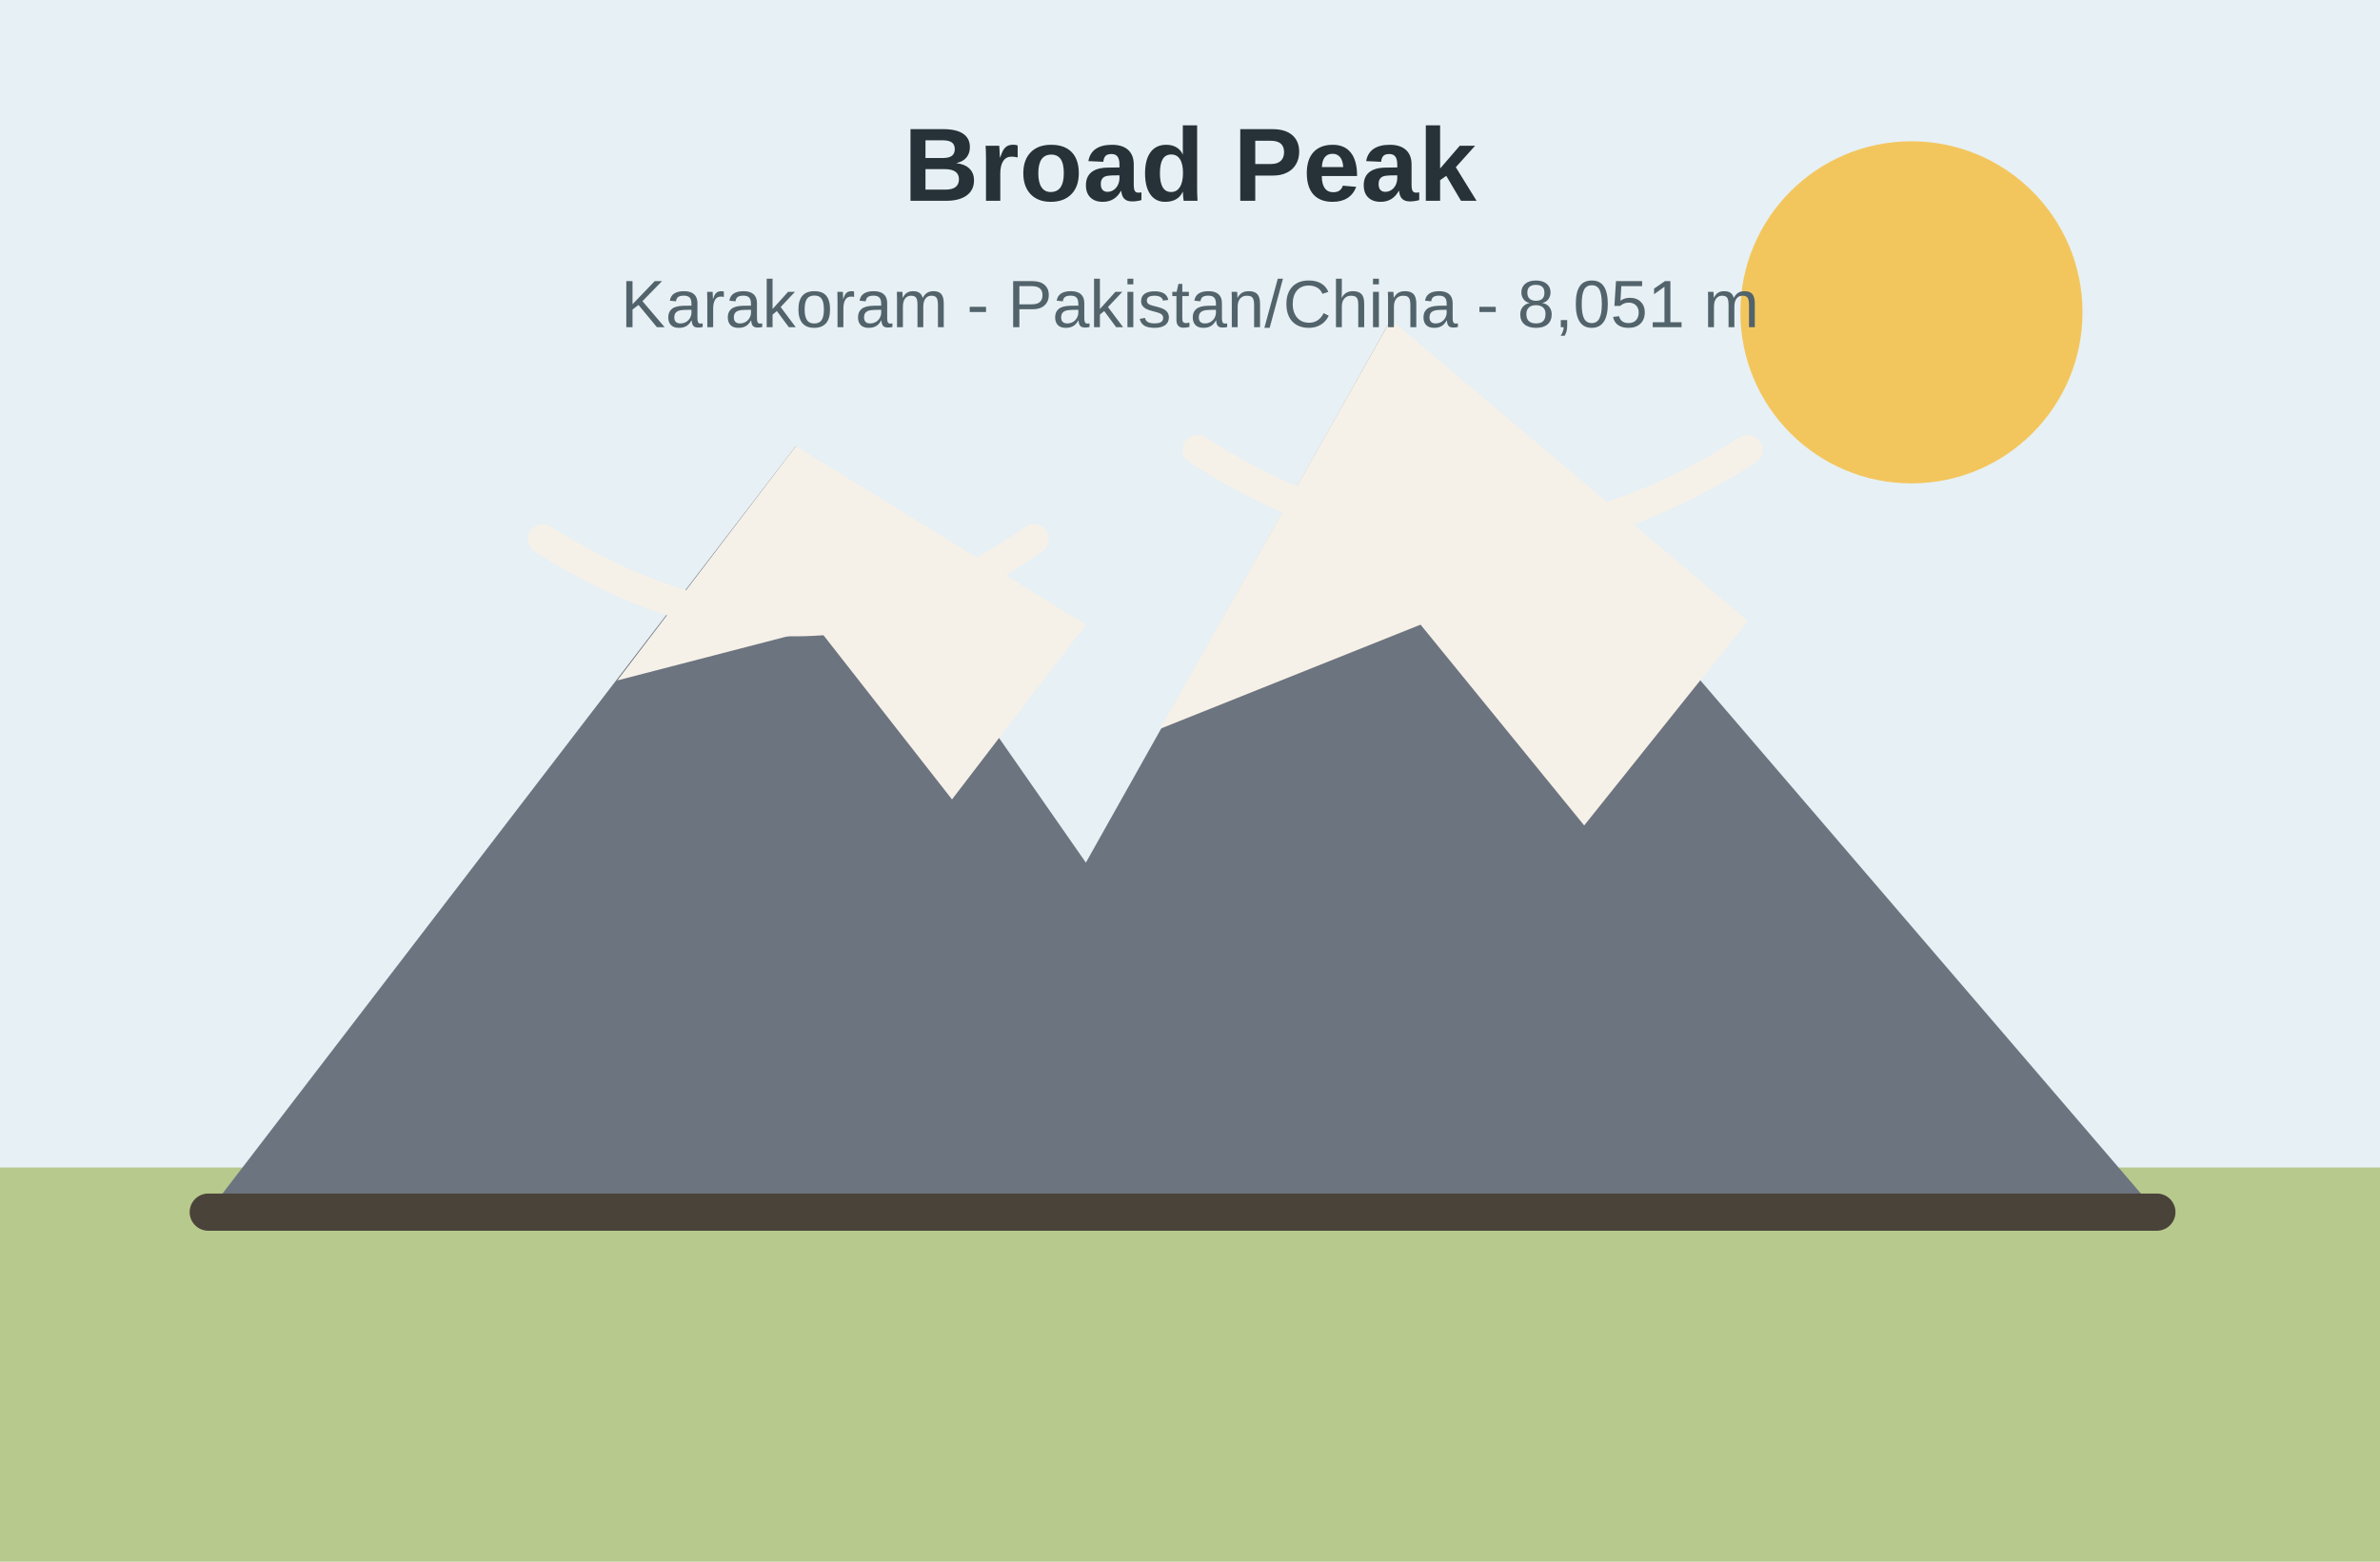
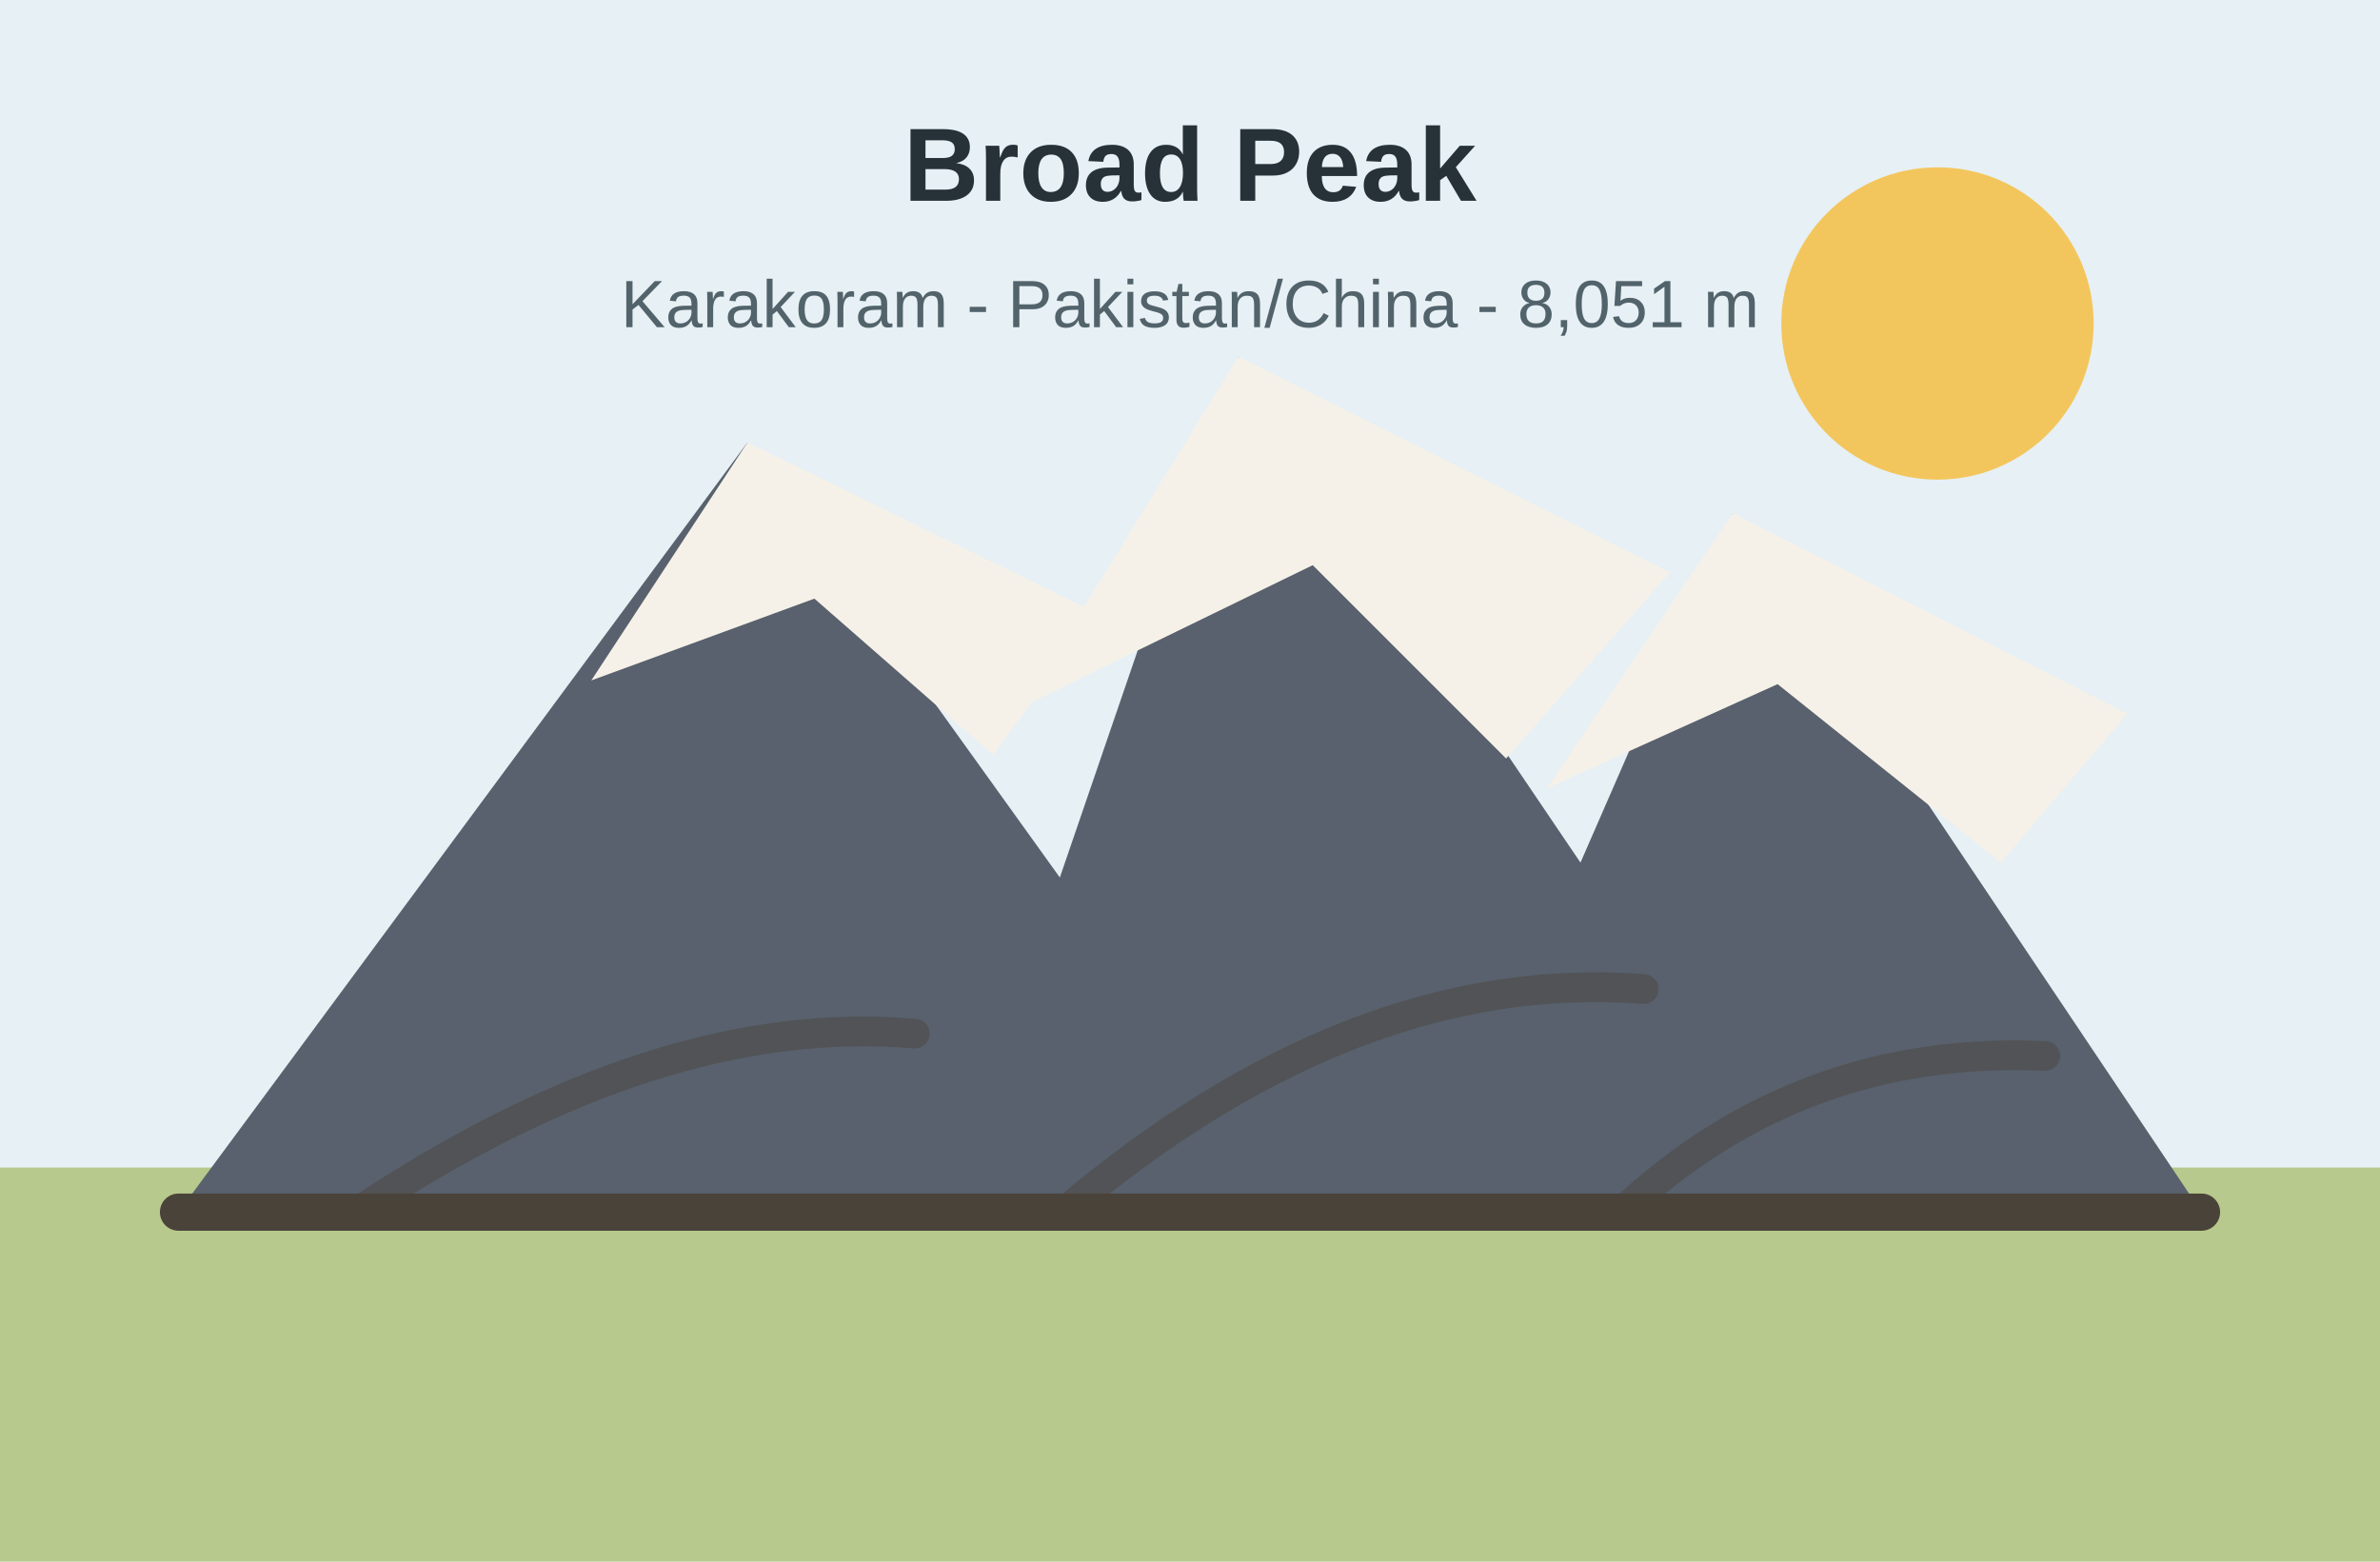
<svg xmlns="http://www.w3.org/2000/svg" viewBox="0 0 640 420" role="img" aria-label="Broad Peak">
  <rect width="640" height="420" fill="#e7f0f4" />
-   <circle cx="514" cy="84" r="46" fill="#f3c65d" />
+   <circle cx="521" cy="87" r="42" fill="#f3c65d" />
  <rect y="314" width="640" height="106" fill="#b7c98c" />
-   <path d="M56 326 214 120l78 112 82-146 206 240z" fill="#6c7480" />
-   <path d="M214 120 166 183l54-14 36 46 36-47zM374 86l-62 110 70-28 44 54 44-55z" fill="#f6f1e8" />
-   <path d="M56 326h524" stroke="#4a433a" stroke-width="10" stroke-linecap="round" />
-   <path d="M146 145c44 28 88 31 132 0M322 121c50 32 98 32 148 0" fill="none" stroke="#f6f1e8" stroke-width="8" stroke-linecap="round" />
  <text x="320" y="54" text-anchor="middle" font-family="Arial, sans-serif" font-size="28" font-weight="700" fill="#263238">Broad Peak</text>
  <text x="320" y="88" text-anchor="middle" font-family="Arial, sans-serif" font-size="18" fill="#52636b">Karakoram - Pakistan/China - 8,051 m</text>
+   <path d="M48 326 201 119 285 236 333 96 425 232 466 138 592 326z" fill="#58616d" />
+   <path d="M201 119 159 183 219 161 267 203 295 165zM333 96 275 190 353 152 405 204 449 154zM466 138 416 212 478 184 538 232 572 192z" fill="#f6f1e8" />
+   <path d="M96 326c54-36 104-52 150-48M286 326c52-44 104-64 156-60M436 326c32-30 70-44 114-42" fill="none" stroke="#4a433a" stroke-width="8" stroke-linecap="round" opacity=".45" />
+   <path d="M48 326h544" stroke="#4a433a" stroke-width="10" stroke-linecap="round" />
</svg>
